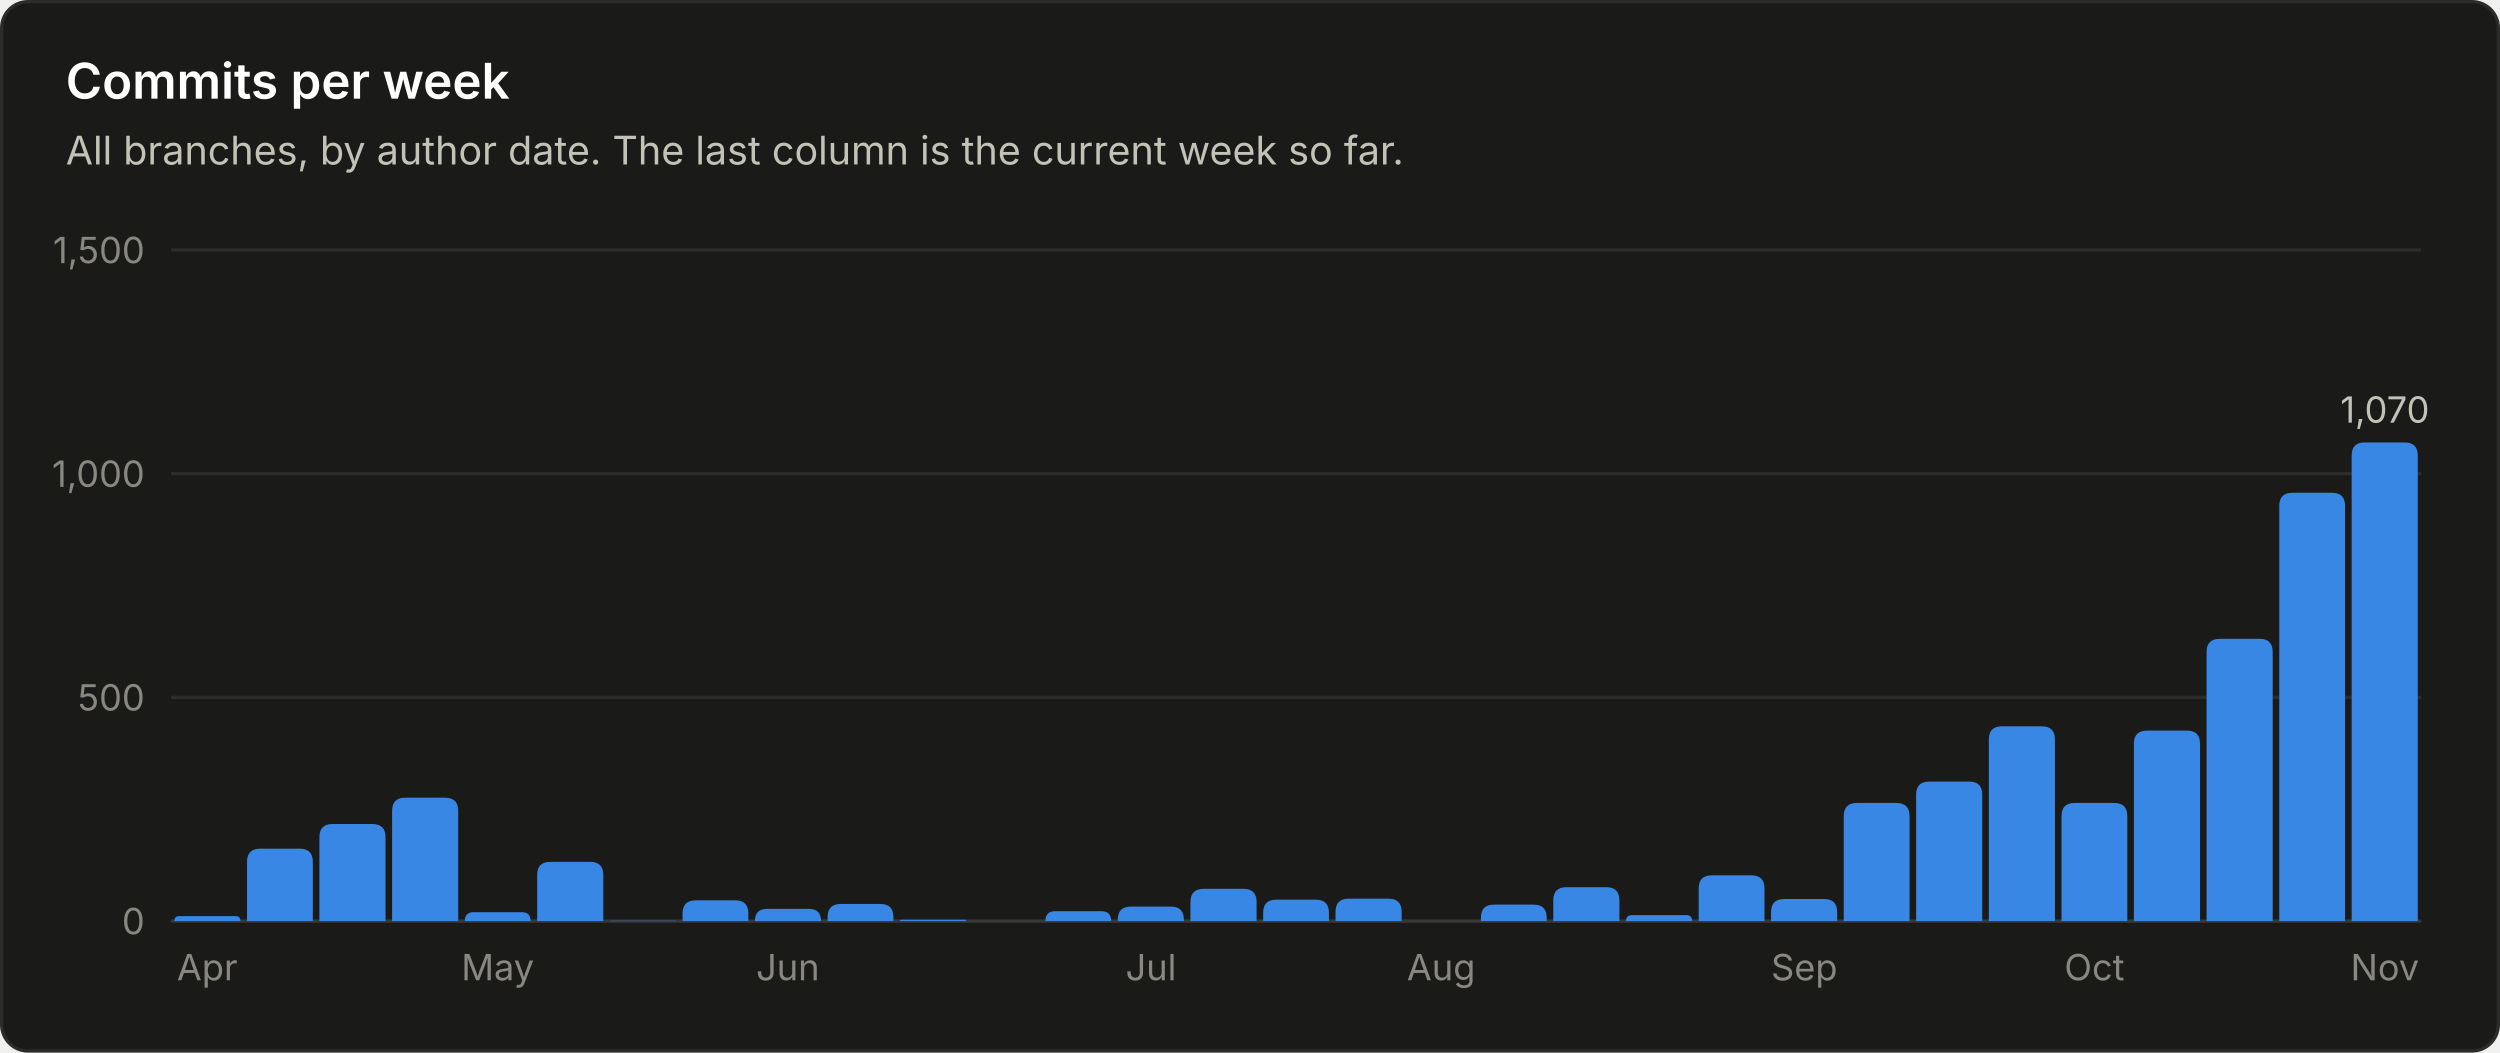
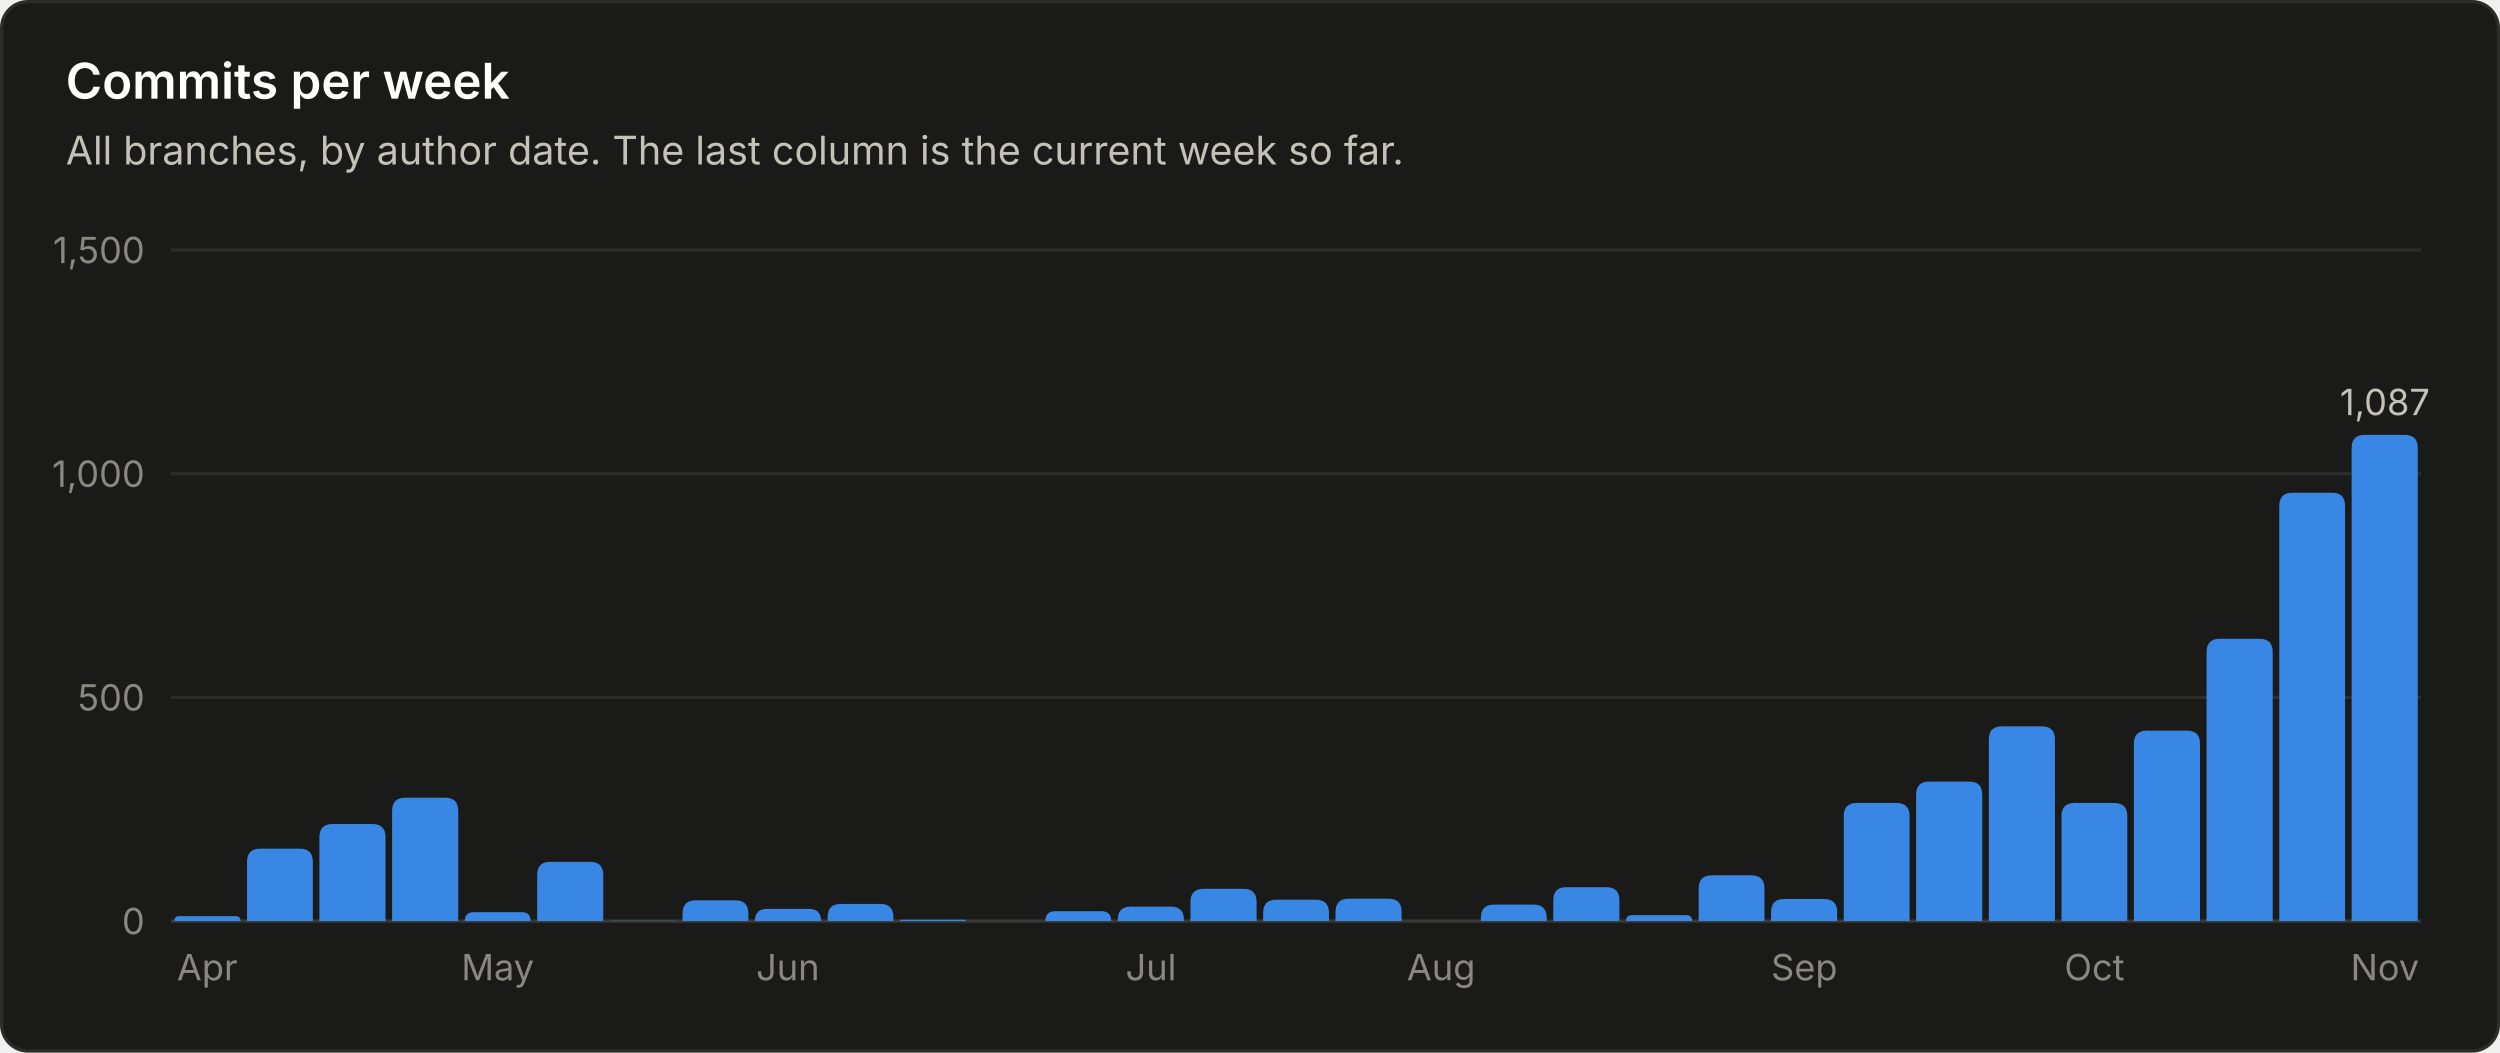
<svg xmlns="http://www.w3.org/2000/svg" viewBox="0 0 760 320" width="760" height="320" role="img" font-family="system-ui, -apple-system, 'Segoe UI', sans-serif">
  <rect x="0.5" y="0.5" width="759" height="319" rx="8" fill="#1a1a19" stroke="#2c2c2a" />
  <text x="20.0" y="30.0" fill="#ffffff" font-size="15" font-weight="600" text-anchor="start">Commits per week</text>
  <text x="20.0" y="50.0" fill="#c3c2b7" font-size="12" font-weight="400" text-anchor="start">All branches, by author date. The last column is the current week so far.</text>
  <line x1="52" y1="280.0" x2="736" y2="280.0" stroke="#383835" stroke-width="1" />
  <text x="44.0" y="284.0" fill="#898781" font-size="11" font-weight="400" text-anchor="end">0</text>
  <line x1="52" y1="212.0" x2="736" y2="212.0" stroke="#2c2c2a" stroke-width="1" />
  <text x="44.0" y="216.0" fill="#898781" font-size="11" font-weight="400" text-anchor="end">500</text>
  <line x1="52" y1="144.0" x2="736" y2="144.0" stroke="#2c2c2a" stroke-width="1" />
  <text x="44.0" y="148.0" fill="#898781" font-size="11" font-weight="400" text-anchor="end">1,000</text>
  <line x1="52" y1="76.0" x2="736" y2="76.0" stroke="#2c2c2a" stroke-width="1" />
  <text x="44.0" y="80.0" fill="#898781" font-size="11" font-weight="400" text-anchor="end">1,500</text>
  <path d="M53.0 280.0 V280.0 Q53.0 278.5 54.5 278.5 H71.6 Q73.1 278.5 73.1 280.0 V280.0 Z" fill="#3987e5" />
  <text x="63.0" y="298.0" fill="#898781" font-size="11" font-weight="400" text-anchor="middle">Apr</text>
  <path d="M75.1 280.0 V262.0 Q75.1 258.0 79.1 258.0 H91.1 Q95.1 258.0 95.1 262.0 V280.0 Z" fill="#3987e5" />
  <path d="M97.1 280.0 V254.5 Q97.1 250.5 101.1 250.5 H113.2 Q117.2 250.5 117.2 254.5 V280.0 Z" fill="#3987e5" />
  <path d="M119.2 280.0 V246.5 Q119.2 242.5 123.2 242.5 H135.3 Q139.3 242.5 139.3 246.5 V280.0 Z" fill="#3987e5" />
  <path d="M141.3 280.0 V280.0 Q141.3 277.3 144.0 277.3 H158.6 Q161.3 277.3 161.3 280.0 V280.0 Z" fill="#3987e5" />
  <text x="151.3" y="298.0" fill="#898781" font-size="11" font-weight="400" text-anchor="middle">May</text>
  <path d="M163.3 280.0 V266.0 Q163.3 262.0 167.3 262.0 H179.4 Q183.4 262.0 183.4 266.0 V280.0 Z" fill="#3987e5" />
  <path d="M185.4 280.0 V280.0 Q185.4 279.9 185.5 279.9 H205.3 Q205.5 279.9 205.5 280.0 V280.0 Z" fill="#3987e5" />
  <path d="M207.5 280.0 V277.7 Q207.5 273.7 211.5 273.7 H223.5 Q227.5 273.7 227.5 277.7 V280.0 Z" fill="#3987e5" />
  <path d="M229.5 280.0 V280.0 Q229.5 276.3 233.2 276.3 H245.9 Q249.6 276.3 249.6 280.0 V280.0 Z" fill="#3987e5" />
  <text x="239.5" y="298.0" fill="#898781" font-size="11" font-weight="400" text-anchor="middle">Jun</text>
  <path d="M251.6 280.0 V278.8 Q251.6 274.8 255.6 274.8 H267.6 Q271.6 274.8 271.6 278.8 V280.0 Z" fill="#3987e5" />
  <path d="M273.6 280.0 V280.0 Q273.6 279.6 274.1 279.6 H293.3 Q293.7 279.6 293.7 280.0 V280.0 Z" fill="#3987e5" />
  <path d="M317.8 280.0 V280.0 Q317.8 277.0 320.8 277.0 H334.8 Q337.8 277.0 337.8 280.0 V280.0 Z" fill="#3987e5" />
  <path d="M339.8 280.0 V279.6 Q339.8 275.6 343.8 275.6 H355.9 Q359.9 275.6 359.9 279.6 V280.0 Z" fill="#3987e5" />
  <text x="349.9" y="298.0" fill="#898781" font-size="11" font-weight="400" text-anchor="middle">Jul</text>
  <path d="M361.9 280.0 V274.2 Q361.9 270.2 365.9 270.2 H378.0 Q382.0 270.2 382.0 274.2 V280.0 Z" fill="#3987e5" />
  <path d="M384.0 280.0 V277.5 Q384.0 273.5 388.0 273.5 H400.0 Q404.0 273.5 404.0 277.5 V280.0 Z" fill="#3987e5" />
  <path d="M406.0 280.0 V277.2 Q406.0 273.2 410.0 273.2 H422.1 Q426.1 273.2 426.1 277.2 V280.0 Z" fill="#3987e5" />
  <text x="438.1" y="298.0" fill="#898781" font-size="11" font-weight="400" text-anchor="middle">Aug</text>
  <path d="M450.2 280.0 V279.0 Q450.2 275.0 454.2 275.0 H466.2 Q470.2 275.0 470.2 279.0 V280.0 Z" fill="#3987e5" />
  <path d="M472.2 280.0 V273.7 Q472.2 269.7 476.2 269.7 H488.3 Q492.3 269.7 492.3 273.7 V280.0 Z" fill="#3987e5" />
  <path d="M494.3 280.0 V280.0 Q494.3 278.2 496.1 278.2 H512.6 Q514.4 278.2 514.4 280.0 V280.0 Z" fill="#3987e5" />
  <path d="M516.4 280.0 V270.1 Q516.4 266.1 520.4 266.1 H532.4 Q536.4 266.1 536.4 270.1 V280.0 Z" fill="#3987e5" />
  <path d="M538.4 280.0 V277.3 Q538.4 273.3 542.4 273.3 H554.5 Q558.5 273.3 558.5 277.3 V280.0 Z" fill="#3987e5" />
  <text x="548.5" y="298.0" fill="#898781" font-size="11" font-weight="400" text-anchor="middle">Sep</text>
  <path d="M560.5 280.0 V248.1 Q560.5 244.1 564.5 244.1 H576.5 Q580.5 244.1 580.5 248.1 V280.0 Z" fill="#3987e5" />
  <path d="M582.5 280.0 V241.6 Q582.5 237.6 586.5 237.6 H598.6 Q602.6 237.6 602.6 241.6 V280.0 Z" fill="#3987e5" />
  <path d="M604.6 280.0 V224.8 Q604.6 220.8 608.6 220.8 H620.7 Q624.7 220.8 624.7 224.8 V280.0 Z" fill="#3987e5" />
  <path d="M626.7 280.0 V248.1 Q626.7 244.1 630.7 244.1 H642.7 Q646.7 244.1 646.7 248.1 V280.0 Z" fill="#3987e5" />
  <text x="636.7" y="298.0" fill="#898781" font-size="11" font-weight="400" text-anchor="middle">Oct</text>
  <path d="M648.7 280.0 V226.1 Q648.7 222.1 652.7 222.1 H664.8 Q668.8 222.1 668.8 226.1 V280.0 Z" fill="#3987e5" />
  <path d="M670.8 280.0 V198.2 Q670.8 194.2 674.8 194.2 H686.9 Q690.9 194.2 690.9 198.2 V280.0 Z" fill="#3987e5" />
  <path d="M692.9 280.0 V153.8 Q692.9 149.8 696.9 149.8 H708.9 Q712.9 149.8 712.9 153.8 V280.0 Z" fill="#3987e5" />
-   <path d="M714.9 280.0 V138.5 Q714.9 134.5 718.9 134.5 H731.0 Q735.0 134.5 735.0 138.5 V280.0 Z" fill="#3987e5" />
-   <text x="725.0" y="128.5" fill="#c3c2b7" font-size="11" font-weight="400" text-anchor="middle">1,070</text>
+   <path d="M714.9 280.0 V136.2 Q714.9 132.2 718.9 132.2 H731.0 Q735.0 132.2 735.0 136.2 V280.0 Z" fill="#3987e5" />
+   <text x="725.0" y="126.2" fill="#c3c2b7" font-size="11" font-weight="400" text-anchor="middle">1,087</text>
  <text x="725.0" y="298.0" fill="#898781" font-size="11" font-weight="400" text-anchor="middle">Nov</text>
</svg>
